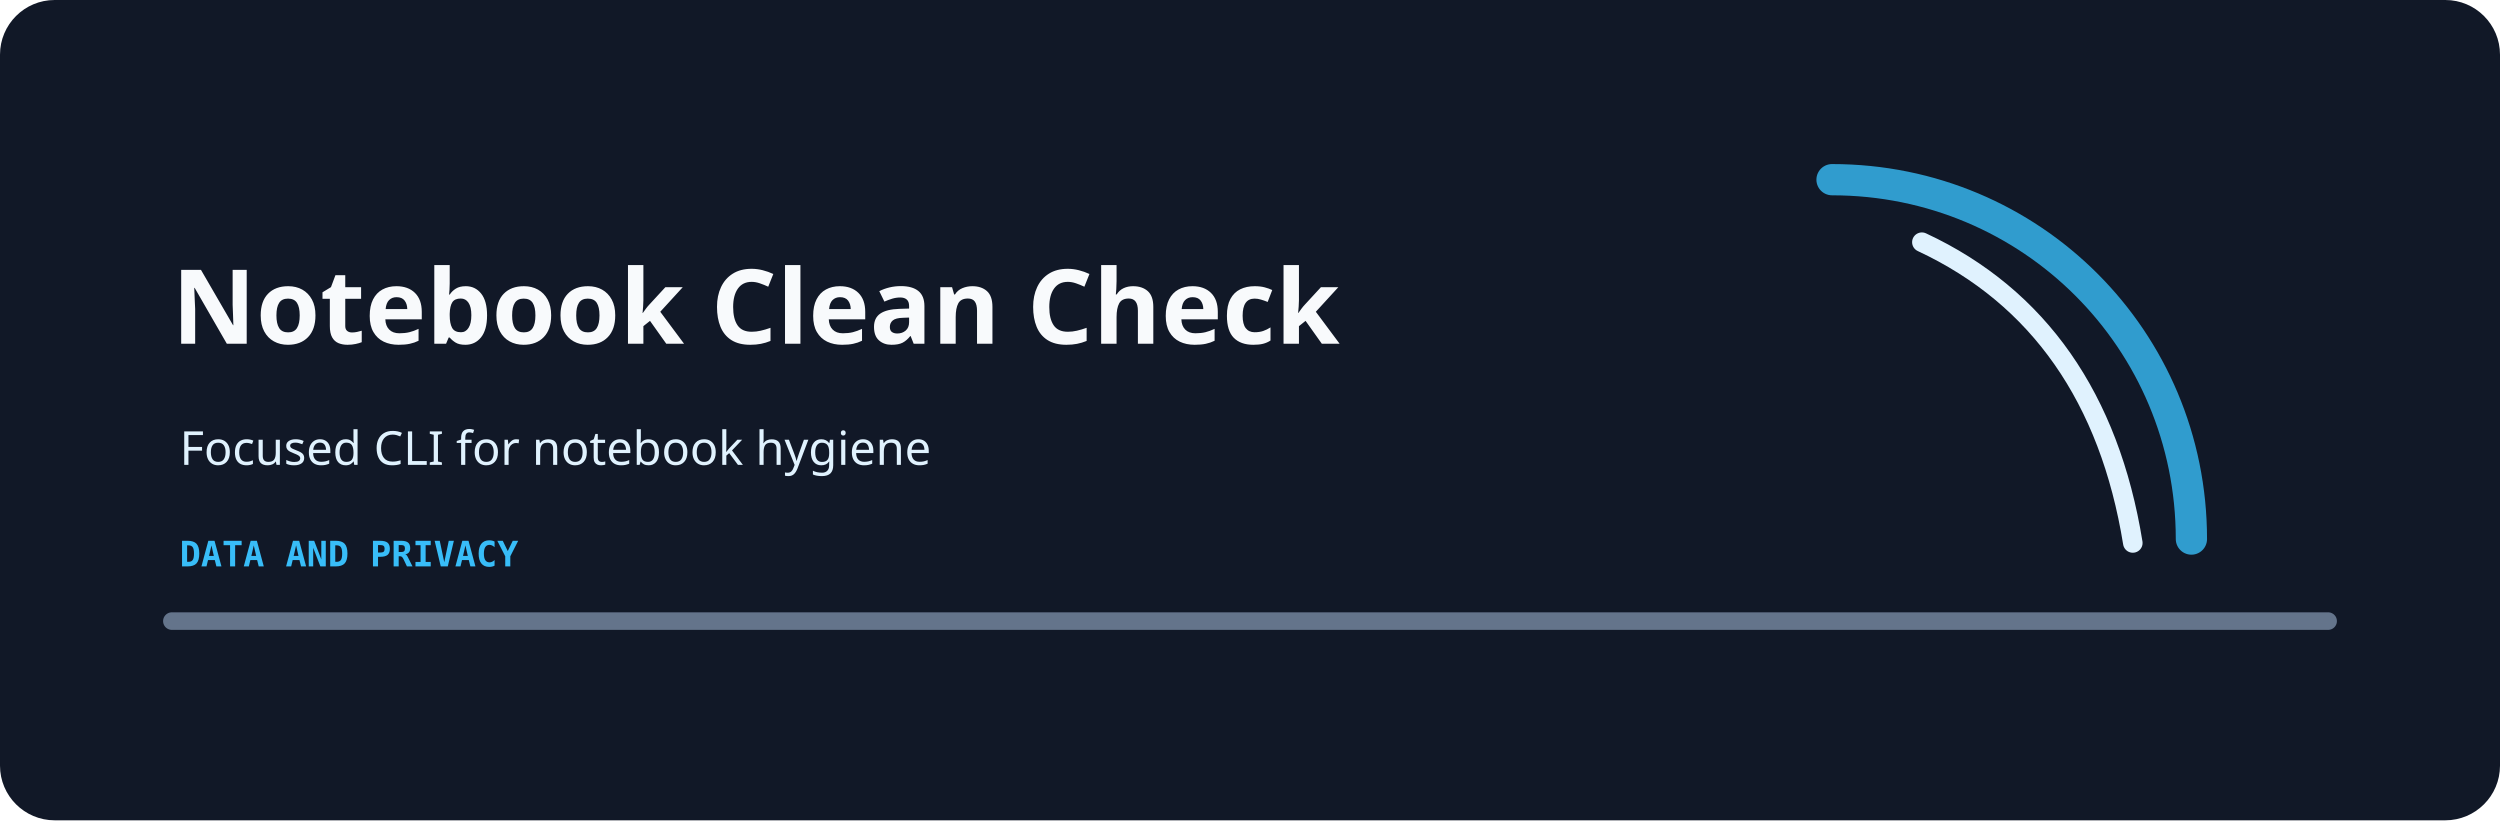
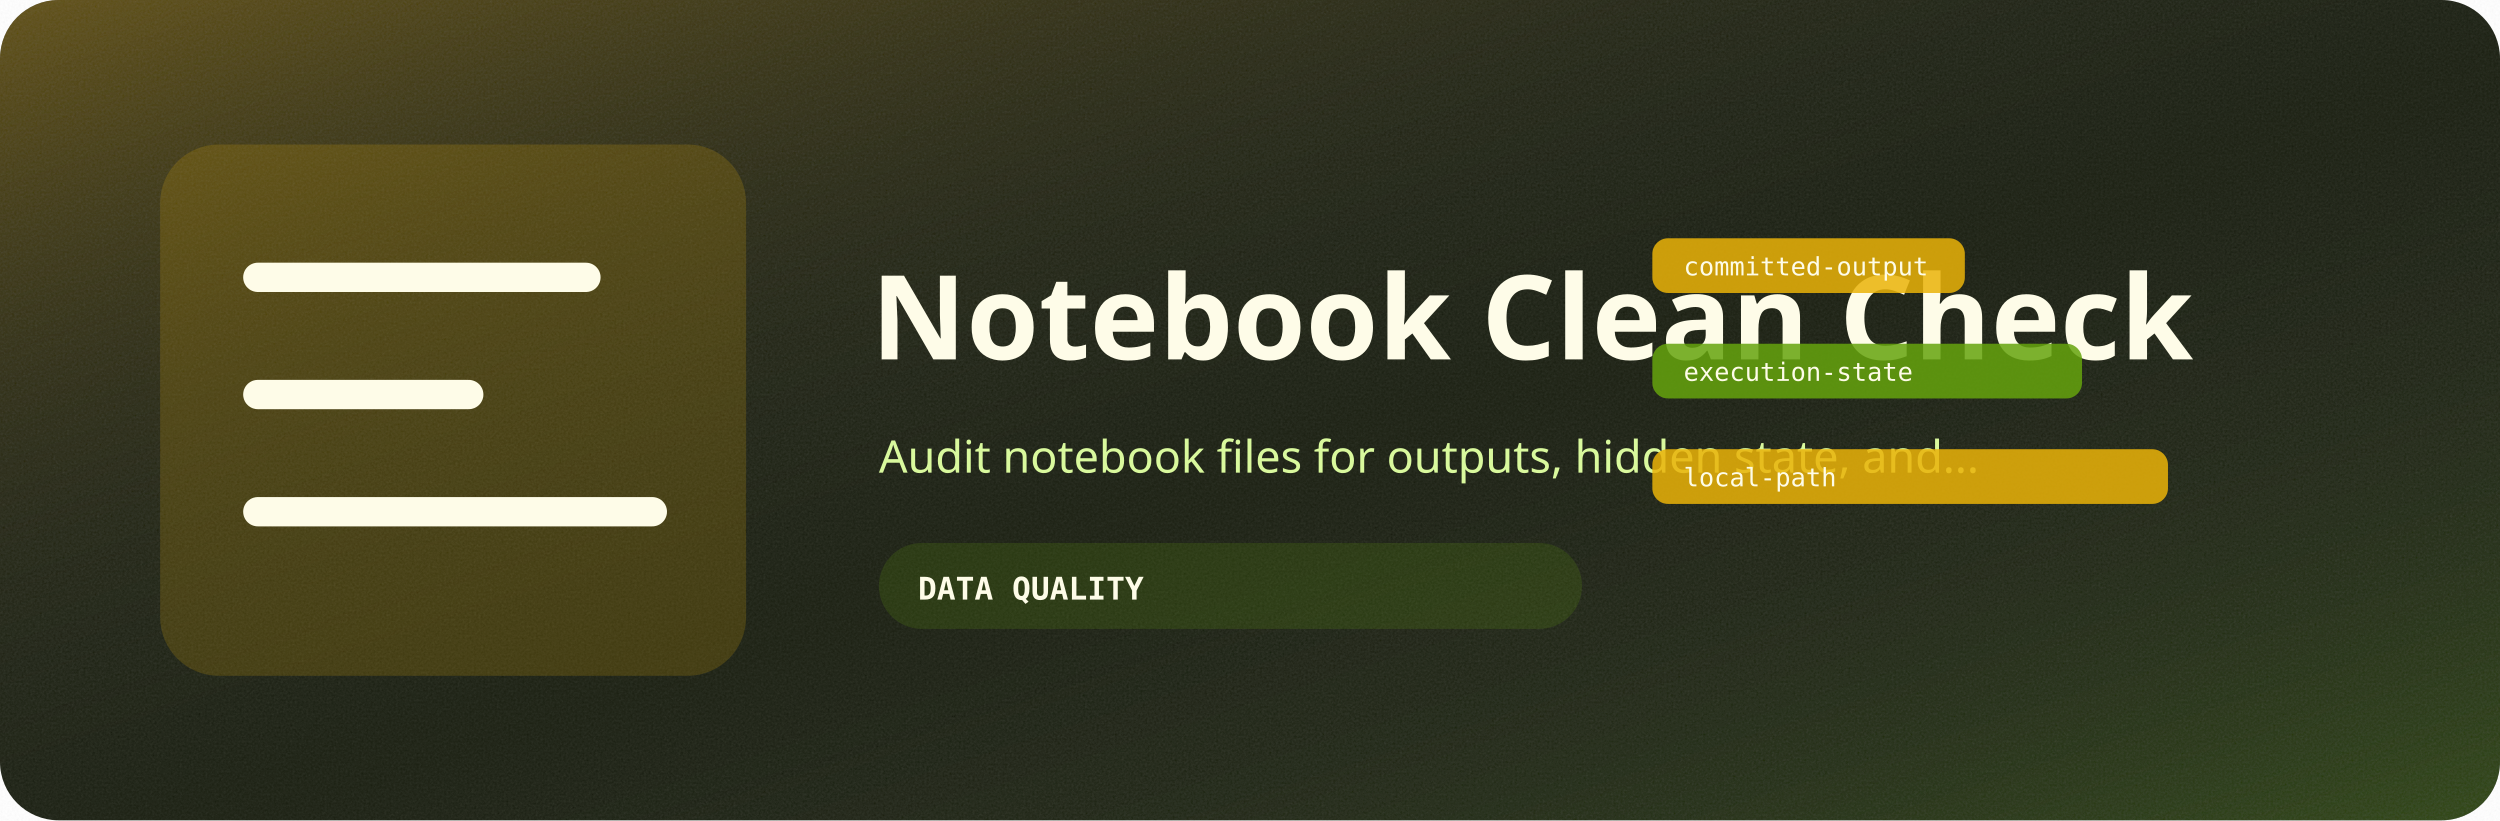
<svg xmlns="http://www.w3.org/2000/svg" width="1280" height="420" viewBox="0 0 1280 420" fill="none" role="img" aria-label="Notebook Clean Check cover">
-   <rect width="1280" height="420" rx="28" fill="#111827" />
-   <path d="M88 318h1104" stroke="#64748b" stroke-width="9" stroke-linecap="round" />
-   <path d="M938 92c102 0 184 82 184 184" stroke="#38bdf8" stroke-width="16" stroke-linecap="round" opacity=".8" />
-   <path d="M984 124c60 28 96 80 108 154" stroke="#e0f2fe" stroke-width="10" stroke-linecap="round" />
-   <text x="88" y="176" fill="#f8fafc" font-family="IBM Plex Sans, ui-sans-serif, system-ui" font-size="53" font-weight="850">Notebook Clean Check</text>
-   <text x="92" y="238" fill="#e0f2fe" font-family="IBM Plex Sans, ui-sans-serif, system-ui" font-size="24">Focused CLI for notebook hygiene</text>
-   <text x="92" y="290" fill="#38bdf8" font-family="ui-monospace, SFMono-Regular, Menlo, monospace" font-size="18" font-weight="700">DATA AND PRIVACY</text>
+   <defs>
+     <linearGradient id="g" x1="0" x2="1" y1="0" y2="1">
+       <stop offset="0" stop-color="#eab308" stop-opacity=".34" />
+       <stop offset=".54" stop-color="#1b2012" stop-opacity="0" />
+       <stop offset="1" stop-color="#65a30d" stop-opacity=".30" />
+     </linearGradient>
+     <filter id="grain" x="-20%" y="-20%" width="140%" height="140%">
+       <feTurbulence type="fractalNoise" baseFrequency=".85" numOctaves="2" seed="1" result="noise" />
+       <feColorMatrix type="saturate" values="0" />
+       <feComponentTransfer>
+         <feFuncA type="table" tableValues="0 .10" />
+       </feComponentTransfer>
+       <feBlend mode="soft-light" in2="SourceGraphic" />
+     </filter>
+   </defs>
+   <rect width="1280" height="420" rx="30" fill="#1b2012" />
+   <rect width="1280" height="420" rx="30" fill="url(#g)" filter="url(#grain)" />
+   <rect x="82" y="74" width="300" height="272" rx="30" fill="#eab308" opacity=".18" />
+   <path d="M132 142h168M132 202h108M132 262h202" stroke="#fefce8" stroke-width="15" stroke-linecap="round" />
+   <text x="446" y="184" fill="#fefce8" font-family="IBM Plex Sans, ui-sans-serif, system-ui" font-size="60" font-weight="850">Notebook Clean Check</text>
+   <text x="450" y="242" fill="#d9f99d" font-family="IBM Plex Sans, ui-sans-serif, system-ui" font-size="23">Audit notebook files for outputs, hidden state, and...</text>
+   <rect x="450" y="278" width="360" height="44" rx="22" fill="#65a30d" opacity=".18" />
+   <text x="470" y="307" fill="#fefce8" font-family="ui-monospace, SFMono-Regular, Menlo, monospace" font-size="16" font-weight="800">DATA QUALITY</text>
+   <rect x="846" y="122" width="160" height="28" rx="8" fill="#eab308" opacity=".85" />
+   <text x="862" y="141" fill="#fefce8" font-family="ui-monospace, SFMono-Regular, Menlo, monospace" font-size="13">committed-output</text>
+   <rect x="846" y="176" width="220" height="28" rx="8" fill="#65a30d" opacity=".85" />
+   <text x="862" y="195" fill="#fefce8" font-family="ui-monospace, SFMono-Regular, Menlo, monospace" font-size="13">execution-state</text>
+   <rect x="846" y="230" width="264" height="28" rx="8" fill="#eab308" opacity=".85" />
+   <text x="862" y="249" fill="#fefce8" font-family="ui-monospace, SFMono-Regular, Menlo, monospace" font-size="13">local-path</text>
</svg>
